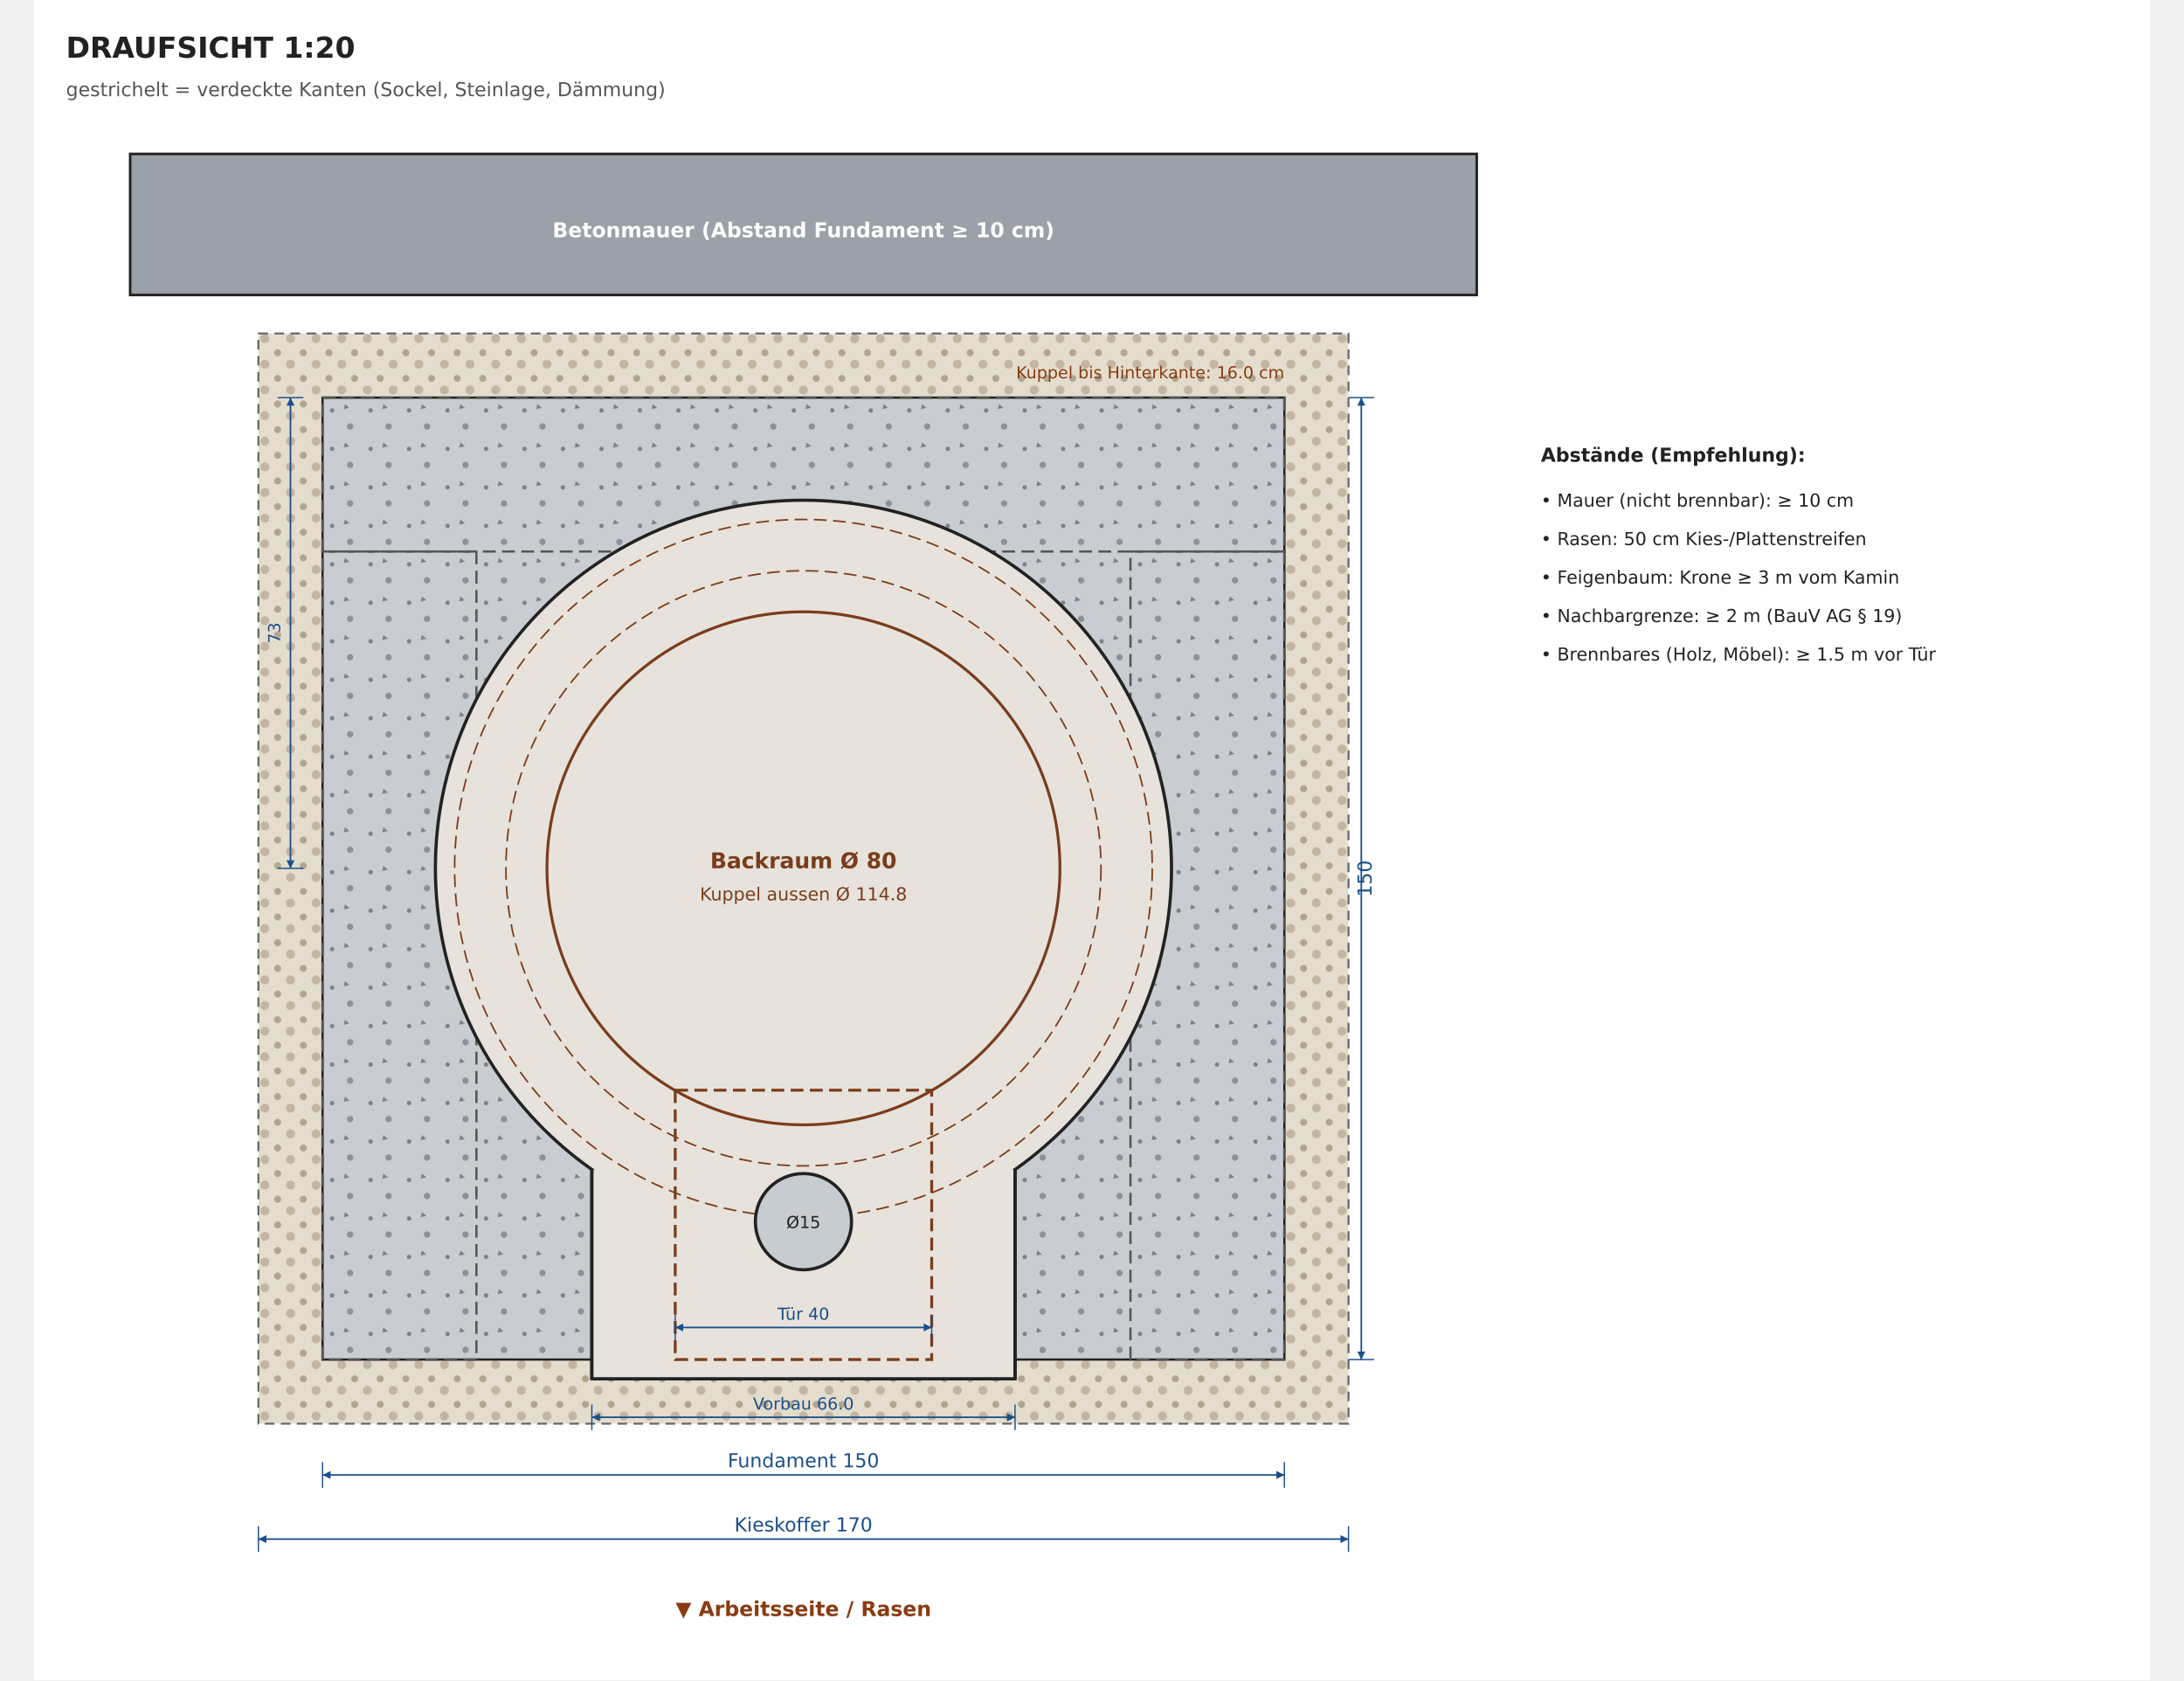
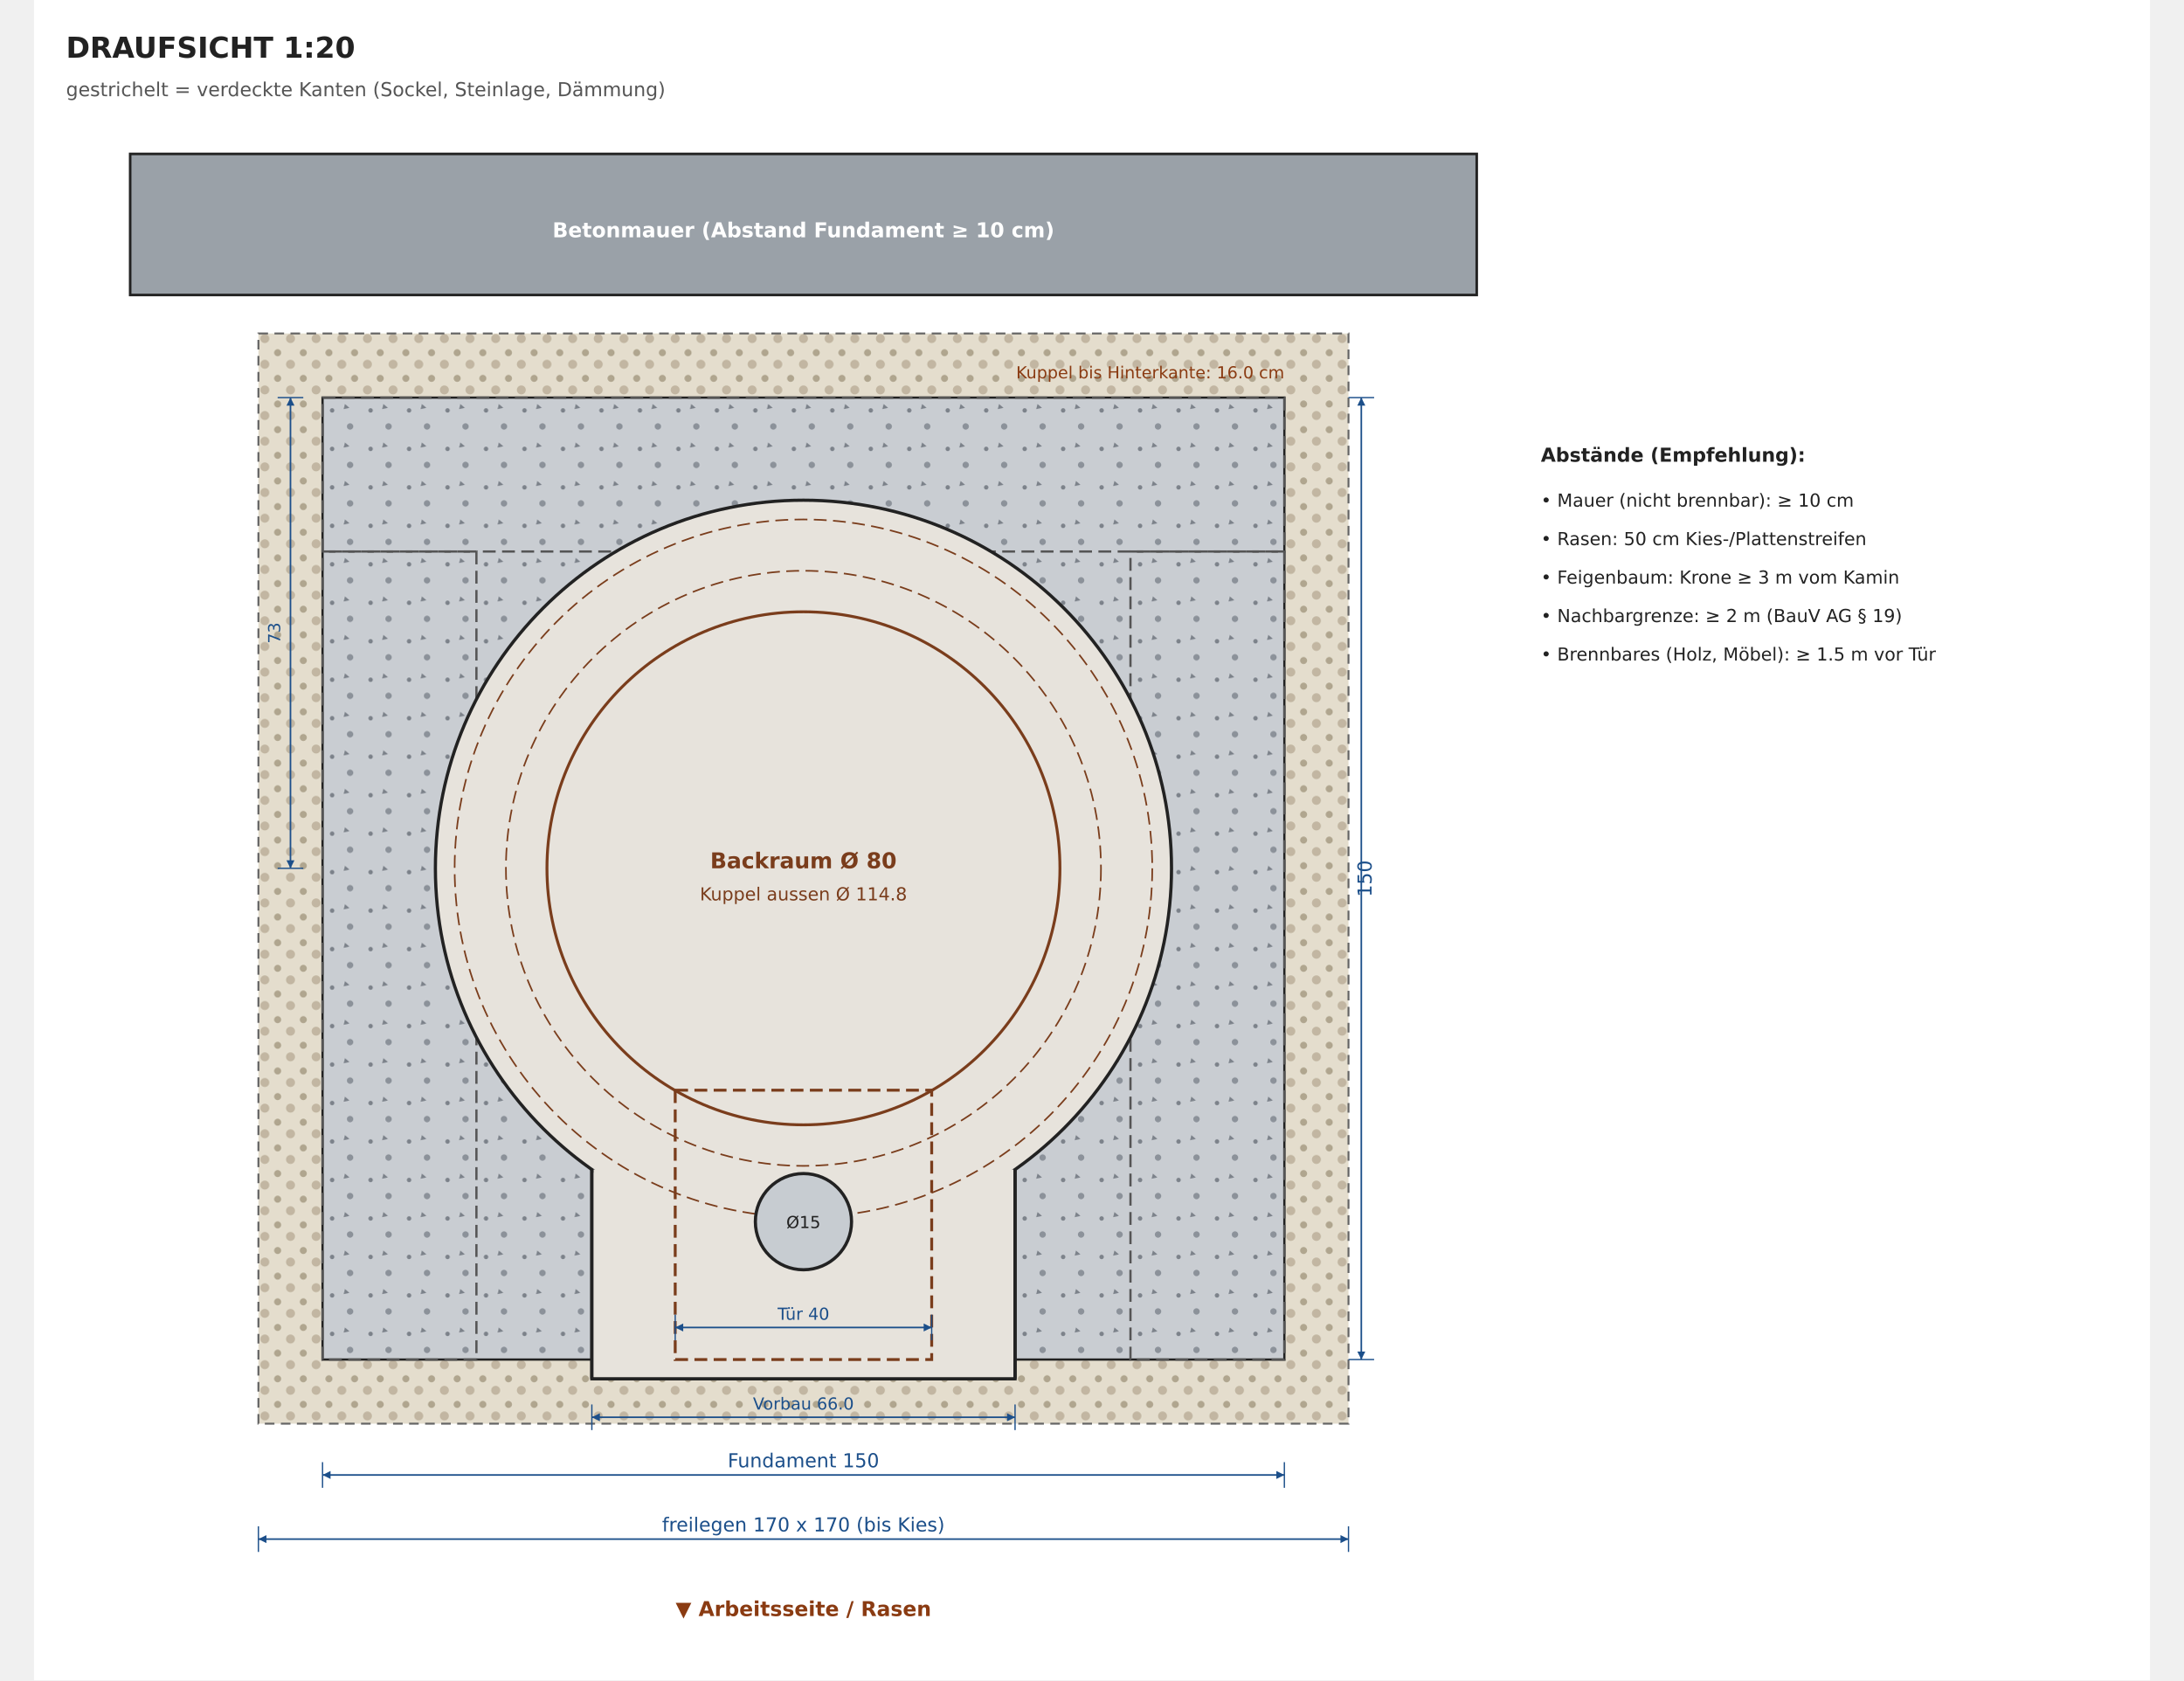
<svg xmlns="http://www.w3.org/2000/svg" width="1300" height="1000" viewBox="-45 -62 330 262" font-family="DejaVu Sans, Arial, sans-serif">
  <defs>
    <pattern id="pKies" width="4" height="4" patternUnits="userSpaceOnUse">
      <rect width="4" height="4" fill="#d8cfb8" />
      <circle cx="1" cy="1" r="0.55" fill="#8f8060" />
      <circle cx="3" cy="2.8" r="0.7" fill="#a8977a" />
    </pattern>
    <pattern id="pBeton" width="6" height="6" patternUnits="userSpaceOnUse">
      <rect width="6" height="6" fill="#c9cdd2" />
      <circle cx="1.5" cy="2" r="0.35" fill="#7d838b" />
      <circle cx="4.3" cy="4.5" r="0.5" fill="#8c929a" />
      <path d="M3.5 1 l0.7 0.6 l-0.9 0.2z" fill="#7d838b" />
    </pattern>
    <pattern id="pSchal" width="5" height="5" patternUnits="userSpaceOnUse" patternTransform="rotate(45)">
      <rect width="5" height="5" fill="#b9bfc6" />
      <line x1="0" y1="0" x2="0" y2="5" stroke="#6d747c" stroke-width="0.5" />
    </pattern>
    <pattern id="pPerlit" width="4" height="4" patternUnits="userSpaceOnUse">
      <rect width="4" height="4" fill="#f3e7b3" />
      <circle cx="2" cy="2" r="0.45" fill="#fffaf0" stroke="#c8b46a" stroke-width="0.15" />
    </pattern>
    <pattern id="pIso" width="4" height="4" patternUnits="userSpaceOnUse">
      <rect width="4" height="4" fill="#f6edc9" />
      <circle cx="1" cy="3" r="0.4" fill="#fffaf0" stroke="#c8b46a" stroke-width="0.12" />
      <circle cx="3" cy="1" r="0.4" fill="#fffaf0" stroke="#c8b46a" stroke-width="0.12" />
    </pattern>
    <pattern id="pErde" width="6" height="6" patternUnits="userSpaceOnUse">
      <rect width="6" height="6" fill="#cdb48f" />
      <path d="M0 6 L6 0" stroke="#a0855f" stroke-width="0.4" />
    </pattern>
    <marker id="arr" viewBox="0 0 10 10" refX="10" refY="5" markerWidth="5" markerHeight="5" orient="auto-start-reverse">
      <path d="M0 0 L10 5 L0 10 z" fill="#1c4f8a" />
    </marker>
  </defs>
  <rect x="-45" y="-62" width="330" height="262" fill="#ffffff" />
  <rect x="-30.00" y="-38.00" width="210.00" height="22.00" fill="#9aa1a8" stroke="#222" stroke-width="0.4" />
  <text x="75.00" y="-25.00" font-size="3.2" text-anchor="middle" fill="#fff" font-weight="bold">Betonmauer (Abstand Fundament ≥ 10 cm)</text>
  <rect x="-10.00" y="-10.00" width="170.00" height="170.00" fill="url(#pKies)" stroke="#222" stroke-width="0.3" stroke-dasharray="1.5 1" opacity="0.7" />
  <rect x="0.00" y="0.00" width="150.00" height="150.00" fill="url(#pBeton)" stroke="#222" stroke-width="0.35" />
  <rect x="0.00" y="0.00" width="150.00" height="24.00" fill="none" stroke="#555" stroke-width="0.35" stroke-dasharray="2 1" />
  <rect x="0.00" y="24.00" width="24.00" height="126.00" fill="none" stroke="#555" stroke-width="0.35" stroke-dasharray="2 1" />
  <rect x="126.00" y="24.00" width="24.00" height="126.00" fill="none" stroke="#555" stroke-width="0.35" stroke-dasharray="2 1" />
  <rect x="42.00" y="93.40" width="66.00" height="59.60" fill="#e7e3dc" stroke="#222" stroke-width="0.5" />
  <circle cx="75.0" cy="73.4" r="57.4" fill="#e7e3dc" stroke="#222" stroke-width="0.5" />
  <rect x="42.25" y="120.37" width="65.50" height="32.63" fill="#e7e3dc" stroke="none" stroke-width="0" />
  <line x1="42.00" y1="120.37" x2="42.00" y2="153.00" stroke="#222" stroke-width="0.5" />
  <line x1="108.00" y1="120.37" x2="108.00" y2="153.00" stroke="#222" stroke-width="0.5" />
  <line x1="42.00" y1="153.00" x2="108.00" y2="153.00" stroke="#222" stroke-width="0.5" />
  <circle cx="75.0" cy="73.4" r="54.4" fill="none" stroke="#7a3d1c" stroke-width="0.25" stroke-dasharray="2 1" />
  <circle cx="75.0" cy="73.4" r="46.4" fill="none" stroke="#7a3d1c" stroke-width="0.25" stroke-dasharray="2 1" />
  <circle cx="75.0" cy="73.4" r="40.0" fill="none" stroke="#7a3d1c" stroke-width="0.45" stroke-dasharray="0" />
  <rect x="55.00" y="108.00" width="40.00" height="42.00" fill="none" stroke="#7a3d1c" stroke-width="0.45" stroke-dasharray="2 1" />
  <circle cx="75.0" cy="128.5" r="7.5" fill="#c7ccd1" stroke="#222" stroke-width="0.5" />
  <text x="75.00" y="129.50" font-size="2.6" text-anchor="middle" fill="#222" font-weight="normal">Ø15</text>
  <text x="75.00" y="73.40" font-size="3.4" text-anchor="middle" fill="#7a3d1c" font-weight="bold">Backraum Ø 80</text>
  <text x="75.00" y="78.40" font-size="2.8" text-anchor="middle" fill="#7a3d1c" font-weight="normal">Kuppel aussen Ø 114.8</text>
  <line x1="0.00" y1="168.00" x2="150.00" y2="168.00" stroke="#1c4f8a" stroke-width="0.25" marker-start="url(#arr)" marker-end="url(#arr)" />
  <line x1="0.00" y1="166.00" x2="0.00" y2="170.00" stroke="#1c4f8a" stroke-width="0.2" />
  <line x1="150.00" y1="166.00" x2="150.00" y2="170.00" stroke="#1c4f8a" stroke-width="0.2" />
  <text x="75.00" y="166.80" font-size="3.0" text-anchor="middle" fill="#1c4f8a" font-weight="normal">Fundament 150</text>
  <line x1="-10.00" y1="178.00" x2="160.00" y2="178.00" stroke="#1c4f8a" stroke-width="0.25" marker-start="url(#arr)" marker-end="url(#arr)" />
  <line x1="-10.00" y1="176.00" x2="-10.00" y2="180.00" stroke="#1c4f8a" stroke-width="0.2" />
  <line x1="160.00" y1="176.00" x2="160.00" y2="180.00" stroke="#1c4f8a" stroke-width="0.2" />
-   <text x="75.00" y="176.80" font-size="3.0" text-anchor="middle" fill="#1c4f8a" font-weight="normal">Kieskoffer 170</text>
+   <text x="75.00" y="176.80" font-size="3.0" text-anchor="middle" fill="#1c4f8a" font-weight="normal">freilegen 170 x 170 (bis Kies)</text>
  <line x1="162.00" y1="0.00" x2="162.00" y2="150.00" stroke="#1c4f8a" stroke-width="0.25" marker-start="url(#arr)" marker-end="url(#arr)" />
  <line x1="160.00" y1="0.00" x2="164.00" y2="0.00" stroke="#1c4f8a" stroke-width="0.2" />
  <line x1="160.00" y1="150.00" x2="164.00" y2="150.00" stroke="#1c4f8a" stroke-width="0.2" />
  <text x="163.60" y="75.00" font-size="3.0" text-anchor="middle" fill="#1c4f8a" font-weight="normal" transform="rotate(-90 163.60 75.00)">150</text>
  <line x1="-5.00" y1="0.00" x2="-5.00" y2="73.40" stroke="#1c4f8a" stroke-width="0.25" marker-start="url(#arr)" marker-end="url(#arr)" />
  <line x1="-7.00" y1="0.00" x2="-3.00" y2="0.00" stroke="#1c4f8a" stroke-width="0.2" />
  <line x1="-7.00" y1="73.40" x2="-3.00" y2="73.40" stroke="#1c4f8a" stroke-width="0.2" />
  <text x="-6.60" y="36.70" font-size="2.6" text-anchor="middle" fill="#1c4f8a" font-weight="normal" transform="rotate(-90 -6.60 36.70)">73</text>
  <text x="150.00" y="-3.00" font-size="2.6" text-anchor="end" fill="#8a3b12" font-weight="normal">Kuppel bis Hinterkante: 16.0 cm</text>
  <line x1="55.00" y1="145.00" x2="95.00" y2="145.00" stroke="#1c4f8a" stroke-width="0.25" marker-start="url(#arr)" marker-end="url(#arr)" />
  <line x1="55.00" y1="143.00" x2="55.00" y2="147.00" stroke="#1c4f8a" stroke-width="0.2" />
  <line x1="95.00" y1="143.00" x2="95.00" y2="147.00" stroke="#1c4f8a" stroke-width="0.2" />
  <text x="75.00" y="143.80" font-size="2.6" text-anchor="middle" fill="#1c4f8a" font-weight="normal">Tür 40</text>
  <line x1="42.00" y1="159.00" x2="108.00" y2="159.00" stroke="#1c4f8a" stroke-width="0.25" marker-start="url(#arr)" marker-end="url(#arr)" />
  <line x1="42.00" y1="157.00" x2="42.00" y2="161.00" stroke="#1c4f8a" stroke-width="0.2" />
  <line x1="108.00" y1="157.00" x2="108.00" y2="161.00" stroke="#1c4f8a" stroke-width="0.2" />
  <text x="75.00" y="157.80" font-size="2.6" text-anchor="middle" fill="#1c4f8a" font-weight="normal">Vorbau 66.0</text>
  <text x="75.00" y="190.00" font-size="3.2" text-anchor="middle" fill="#8a3b12" font-weight="bold">▼ Arbeitsseite / Rasen</text>
  <text x="-40.00" y="-53.00" font-size="4.5" text-anchor="start" fill="#222" font-weight="bold">DRAUFSICHT  1:20</text>
  <text x="-40.00" y="-47.00" font-size="3" text-anchor="start" fill="#555" font-weight="normal">gestrichelt = verdeckte Kanten (Sockel, Steinlage, Dämmung)</text>
  <text x="190.00" y="10.00" font-size="3" text-anchor="start" fill="#222" font-weight="bold">Abstände (Empfehlung):</text>
  <text x="190.00" y="17.00" font-size="2.8" text-anchor="start" fill="#222" font-weight="normal">• Mauer (nicht brennbar): ≥ 10 cm</text>
  <text x="190.00" y="23.00" font-size="2.8" text-anchor="start" fill="#222" font-weight="normal">• Rasen: 50 cm Kies-/Plattenstreifen</text>
  <text x="190.00" y="29.00" font-size="2.8" text-anchor="start" fill="#222" font-weight="normal">• Feigenbaum: Krone ≥ 3 m vom Kamin</text>
  <text x="190.00" y="35.00" font-size="2.8" text-anchor="start" fill="#222" font-weight="normal">• Nachbargrenze: ≥ 2 m (BauV AG § 19)</text>
  <text x="190.00" y="41.00" font-size="2.8" text-anchor="start" fill="#222" font-weight="normal">• Brennbares (Holz, Möbel): ≥ 1.5 m vor Tür</text>
</svg>
